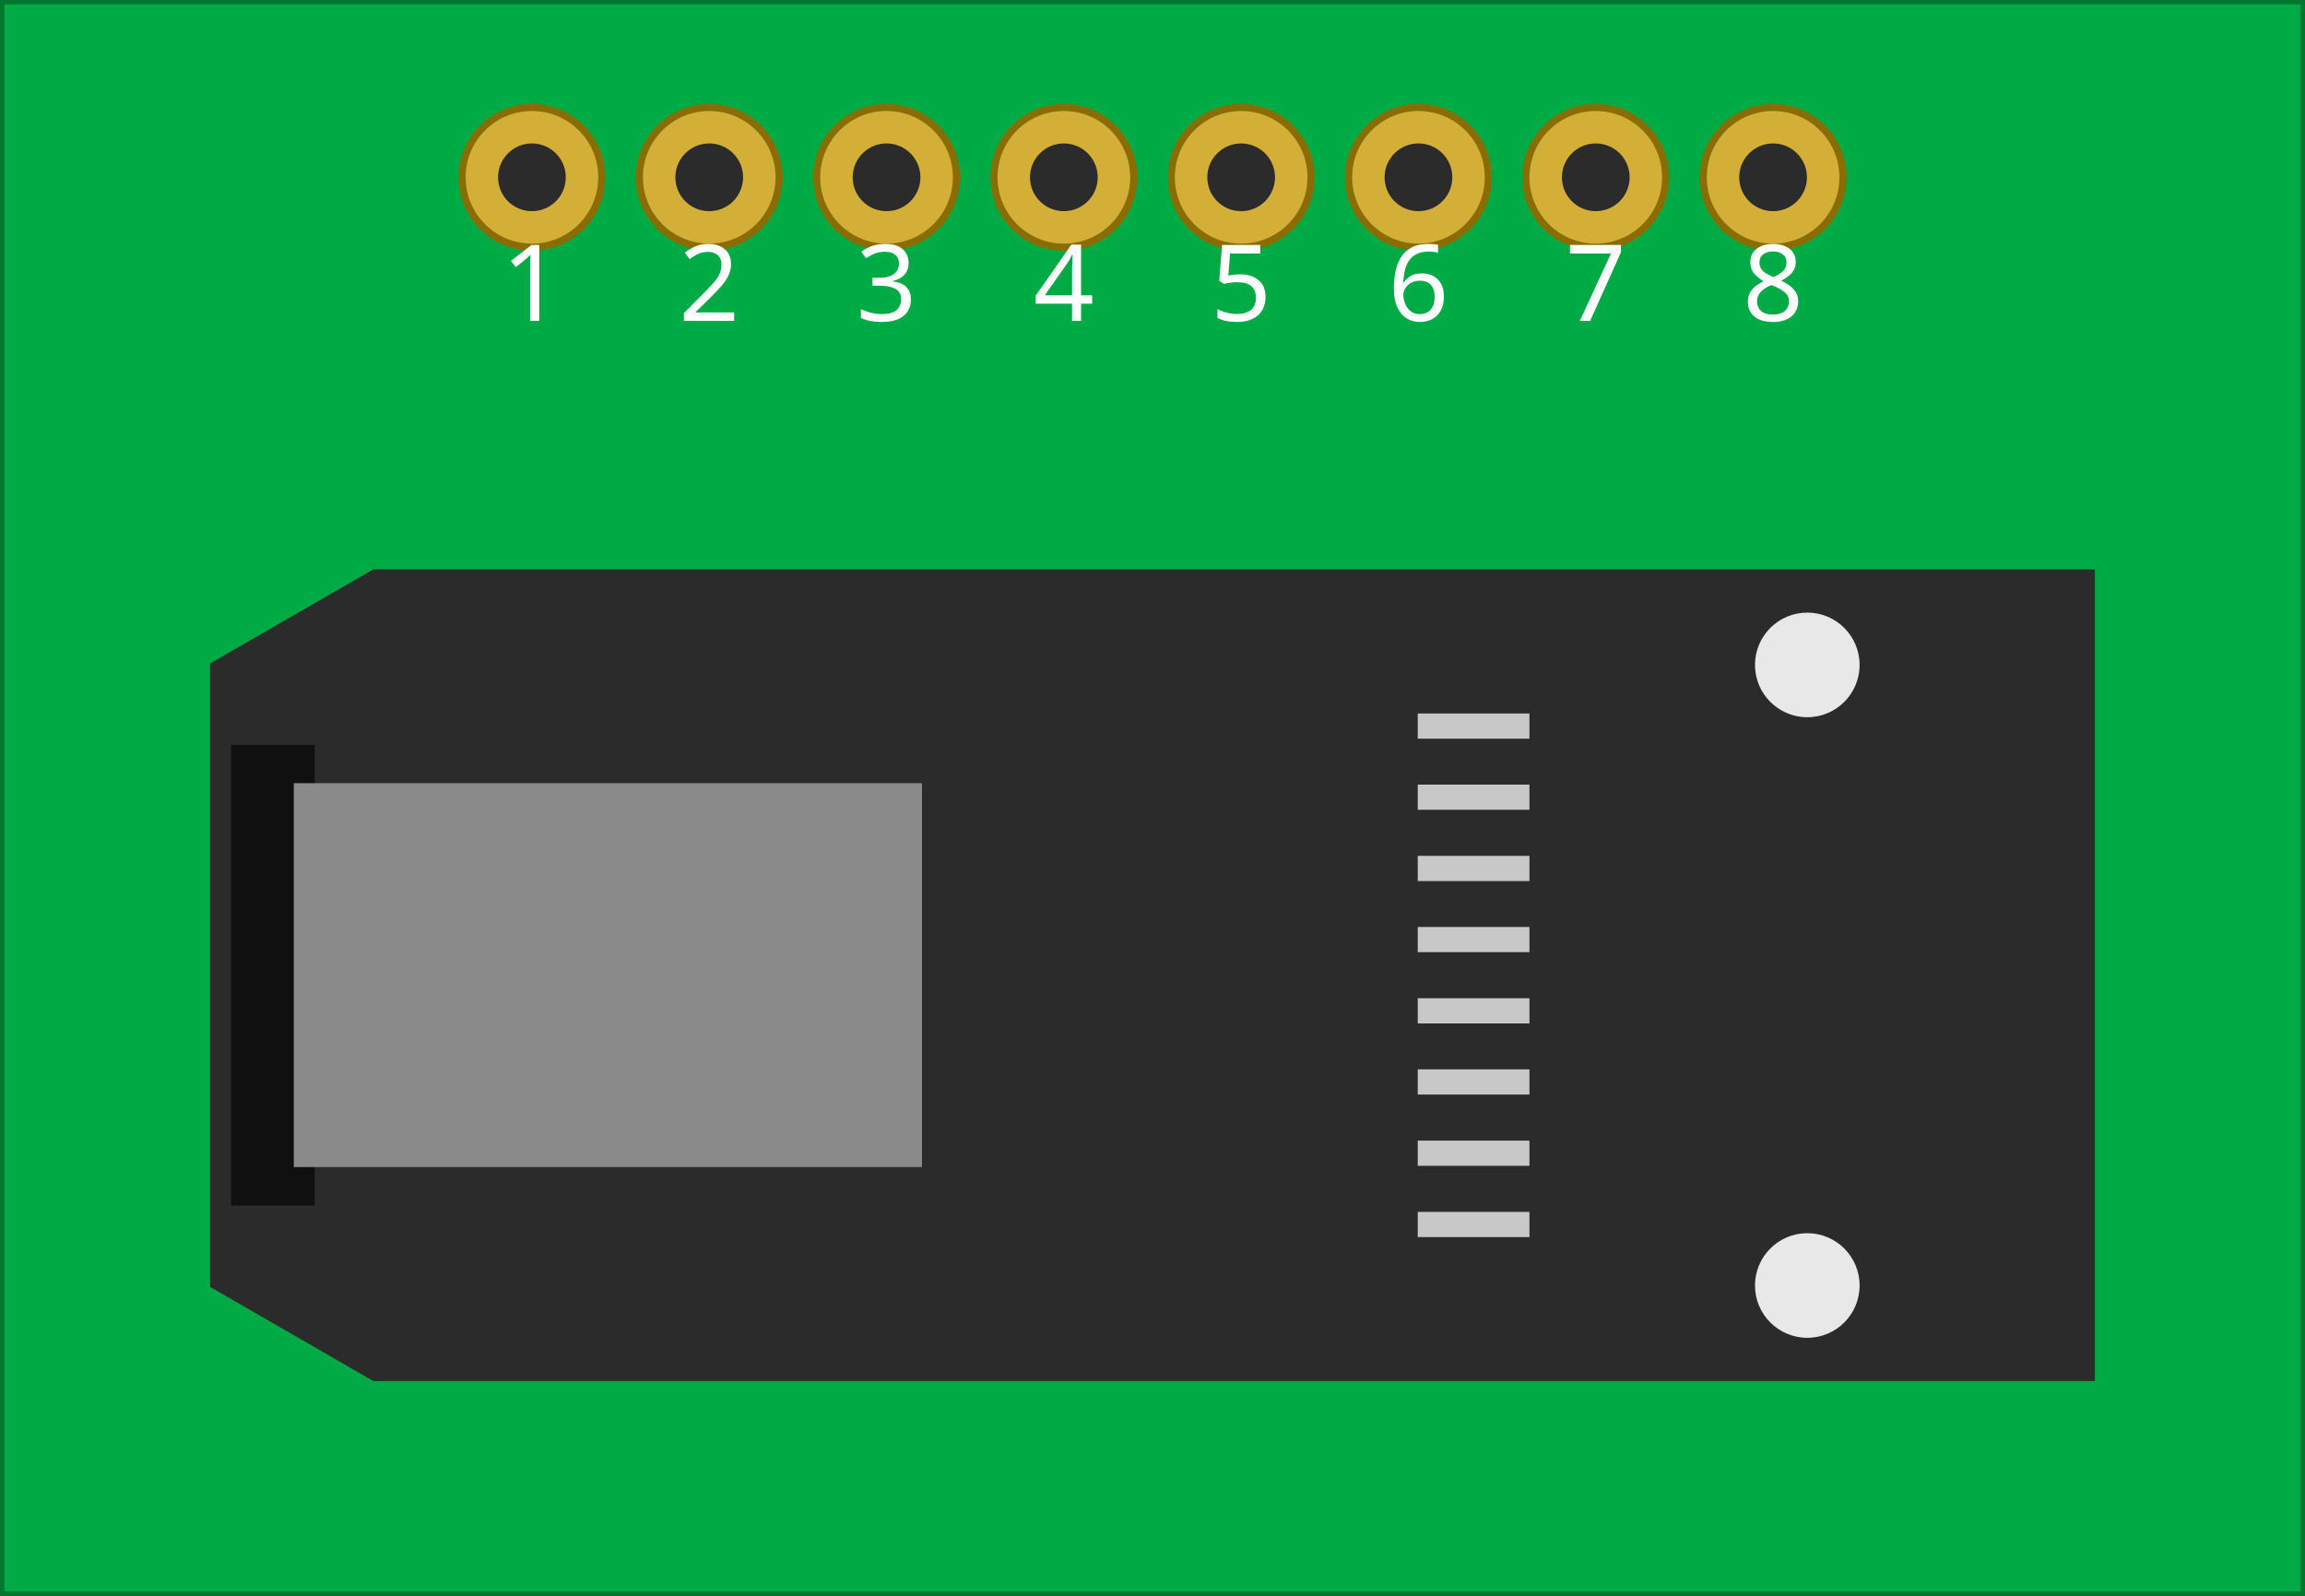
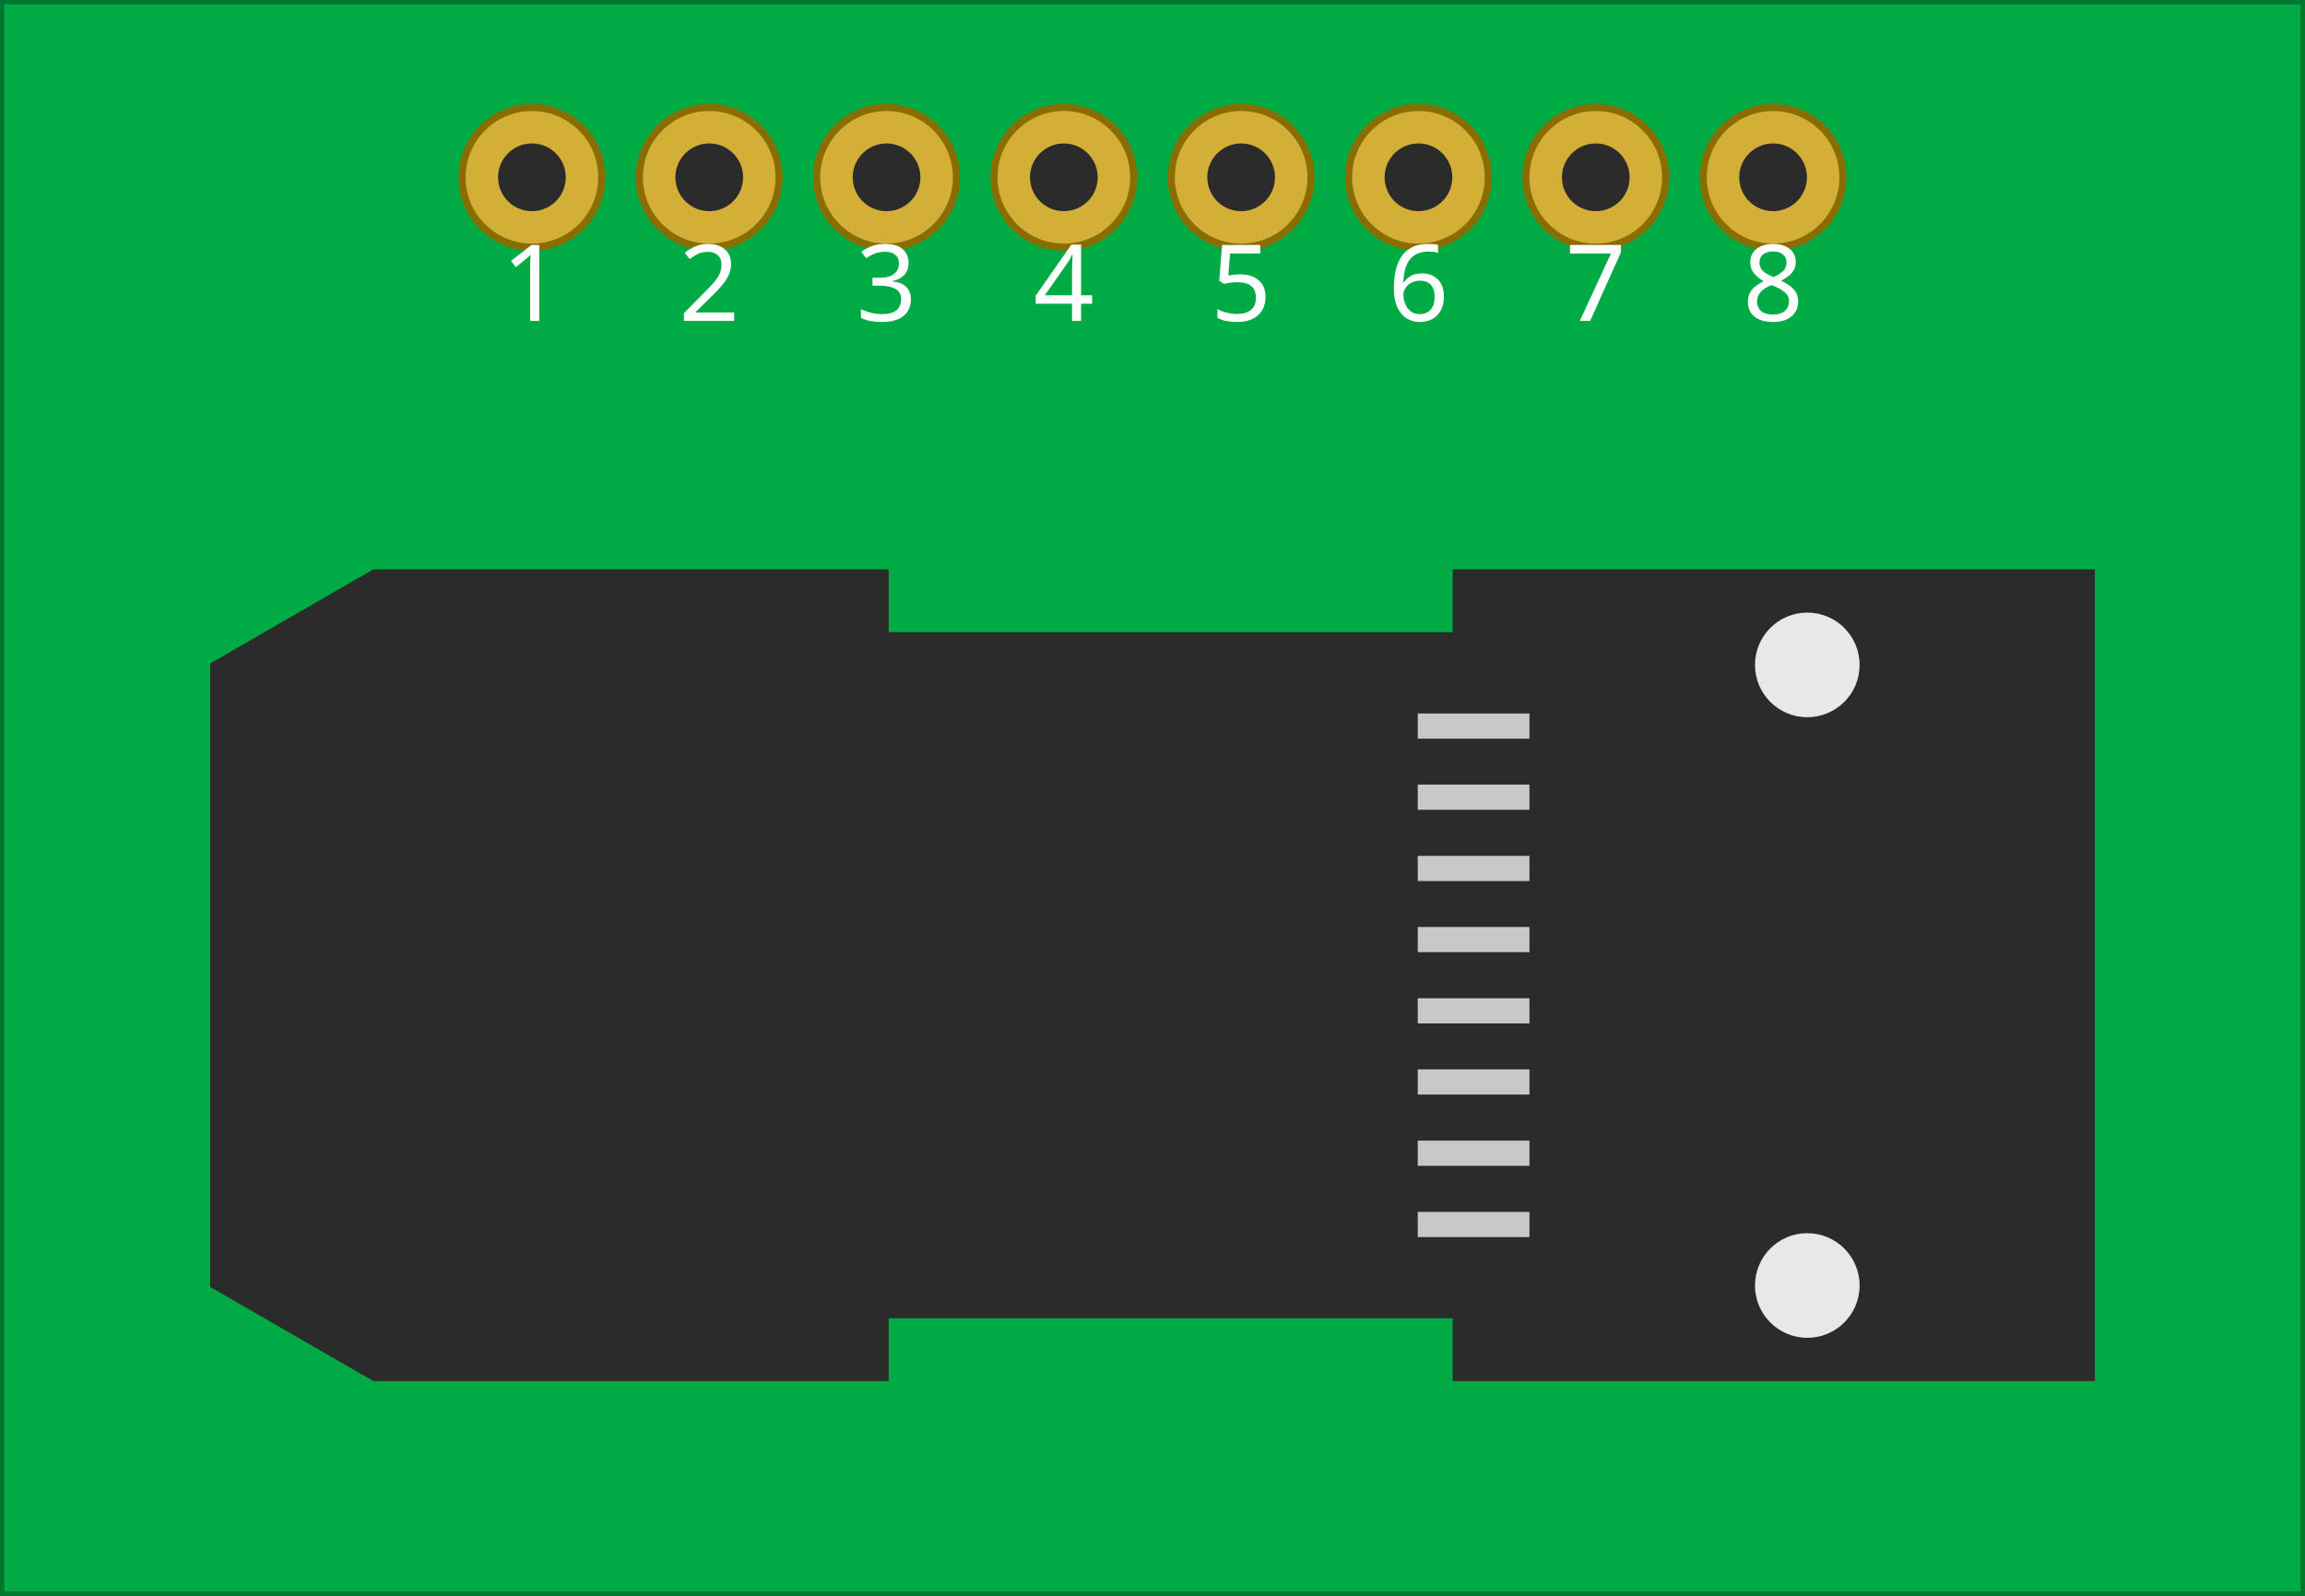
<svg xmlns="http://www.w3.org/2000/svg" width="33.02mm" height="22.86mm" viewBox="0 0 1300 900">
  <g id="breadboard">
    <rect x="0" y="0" width="1300" height="900" fill="#00aa44" stroke="#00772f" stroke-width="5" />
-     <path d="M 210.6 321.1 L 1181.5 321.1 L 1181.5 778.9 L 210.6 778.9 L 118.5 725.8 L 118.5 374.2 Z" fill="#2b2b2b" stroke="none" />
-     <rect x="130.3" y="420.1" width="47.2" height="259.8" fill="#101010" stroke="none" />
-     <rect x="165.7" y="441.7" width="354.3" height="216.5" fill="#8a8a8a" stroke="none" />
+     <path d="M 210.6 321.1 L 501.2 321.1 L 501.2 356.5 L 819.3 356.5 L 819.3 321.1 L 1181.5 321.1 L 1181.5 778.9 L 819.3 778.9 L 819.3 743.5 L 501.2 743.5 L 501.2 778.9 L 210.6 778.9 L 118.5 725.8 L 118.5 374.2 Z" fill="#2b2b2b" stroke="none" />
    <rect x="799.6" y="402.4" width="63.0" height="14.2" fill="#c8c8c8" stroke="none" />
    <rect x="799.6" y="442.5" width="63.0" height="14.2" fill="#c8c8c8" stroke="none" />
    <rect x="799.6" y="482.7" width="63.0" height="14.2" fill="#c8c8c8" stroke="none" />
    <rect x="799.6" y="522.8" width="63.0" height="14.2" fill="#c8c8c8" stroke="none" />
    <rect x="799.6" y="563.0" width="63.0" height="14.2" fill="#c8c8c8" stroke="none" />
    <rect x="799.6" y="603.1" width="63.0" height="14.2" fill="#c8c8c8" stroke="none" />
    <rect x="799.6" y="643.3" width="63.0" height="14.2" fill="#c8c8c8" stroke="none" />
    <rect x="799.6" y="683.5" width="63.0" height="14.2" fill="#c8c8c8" stroke="none" />
    <circle cx="1019.3" cy="375.0" r="29.5" fill="#e8e8e8" stroke="none" />
    <circle cx="1019.3" cy="725.0" r="29.5" fill="#e8e8e8" stroke="none" />
    <circle id="connector0pin" connectorname="1" cx="300" cy="100" r="39.4" fill="#d4af37" stroke="#8a6d00" stroke-width="4" />
    <circle cx="300" cy="100" r="19.1" fill="#2b2b2b" />
    <text x="300" y="181" font-size="60" fill="#ffffff" text-anchor="middle" font-family="DroidSans">1</text>
    <circle id="connector1pin" connectorname="2" cx="400" cy="100" r="39.4" fill="#d4af37" stroke="#8a6d00" stroke-width="4" />
    <circle cx="400" cy="100" r="19.1" fill="#2b2b2b" />
    <text x="400" y="181" font-size="60" fill="#ffffff" text-anchor="middle" font-family="DroidSans">2</text>
    <circle id="connector2pin" connectorname="3" cx="500" cy="100" r="39.4" fill="#d4af37" stroke="#8a6d00" stroke-width="4" />
    <circle cx="500" cy="100" r="19.1" fill="#2b2b2b" />
    <text x="500" y="181" font-size="60" fill="#ffffff" text-anchor="middle" font-family="DroidSans">3</text>
    <circle id="connector3pin" connectorname="4" cx="600" cy="100" r="39.4" fill="#d4af37" stroke="#8a6d00" stroke-width="4" />
    <circle cx="600" cy="100" r="19.1" fill="#2b2b2b" />
    <text x="600" y="181" font-size="60" fill="#ffffff" text-anchor="middle" font-family="DroidSans">4</text>
    <circle id="connector4pin" connectorname="5" cx="700" cy="100" r="39.4" fill="#d4af37" stroke="#8a6d00" stroke-width="4" />
    <circle cx="700" cy="100" r="19.1" fill="#2b2b2b" />
    <text x="700" y="181" font-size="60" fill="#ffffff" text-anchor="middle" font-family="DroidSans">5</text>
    <circle id="connector5pin" connectorname="6" cx="800" cy="100" r="39.4" fill="#d4af37" stroke="#8a6d00" stroke-width="4" />
    <circle cx="800" cy="100" r="19.1" fill="#2b2b2b" />
    <text x="800" y="181" font-size="60" fill="#ffffff" text-anchor="middle" font-family="DroidSans">6</text>
    <circle id="connector6pin" connectorname="7" cx="900" cy="100" r="39.4" fill="#d4af37" stroke="#8a6d00" stroke-width="4" />
    <circle cx="900" cy="100" r="19.1" fill="#2b2b2b" />
    <text x="900" y="181" font-size="60" fill="#ffffff" text-anchor="middle" font-family="DroidSans">7</text>
    <circle id="connector7pin" connectorname="8" cx="1000" cy="100" r="39.4" fill="#d4af37" stroke="#8a6d00" stroke-width="4" />
    <circle cx="1000" cy="100" r="19.1" fill="#2b2b2b" />
    <text x="1000" y="181" font-size="60" fill="#ffffff" text-anchor="middle" font-family="DroidSans">8</text>
  </g>
</svg>
